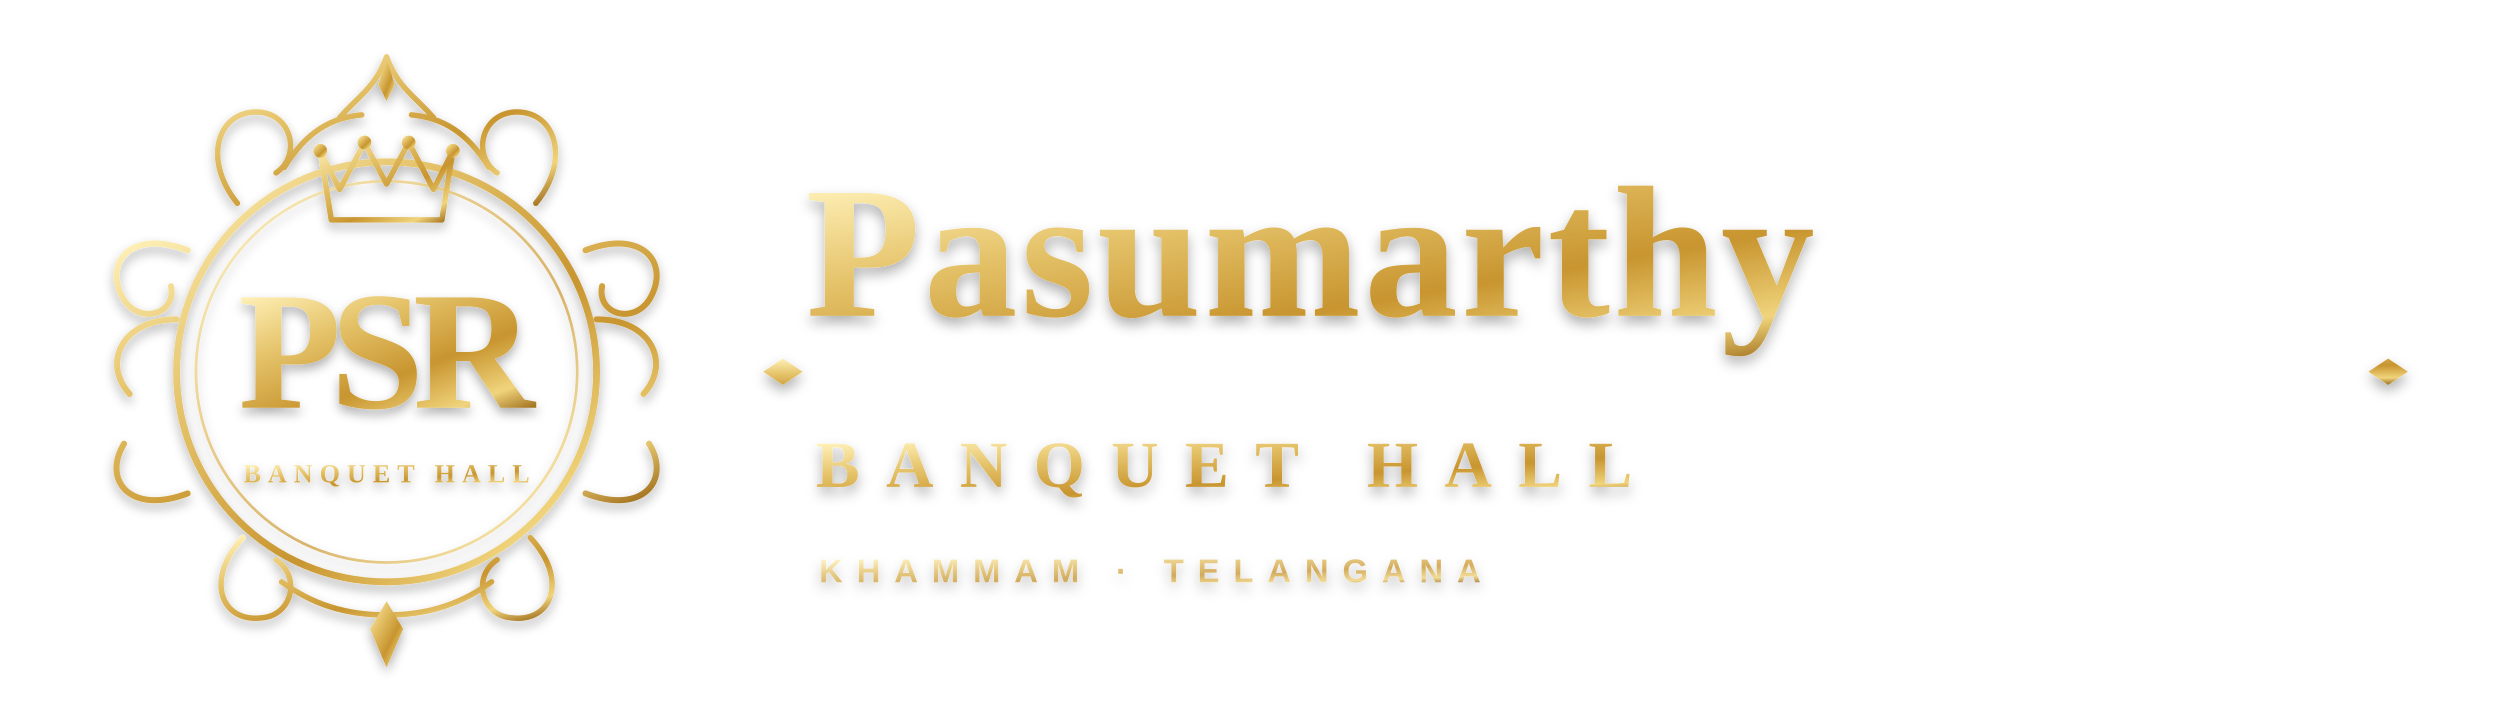
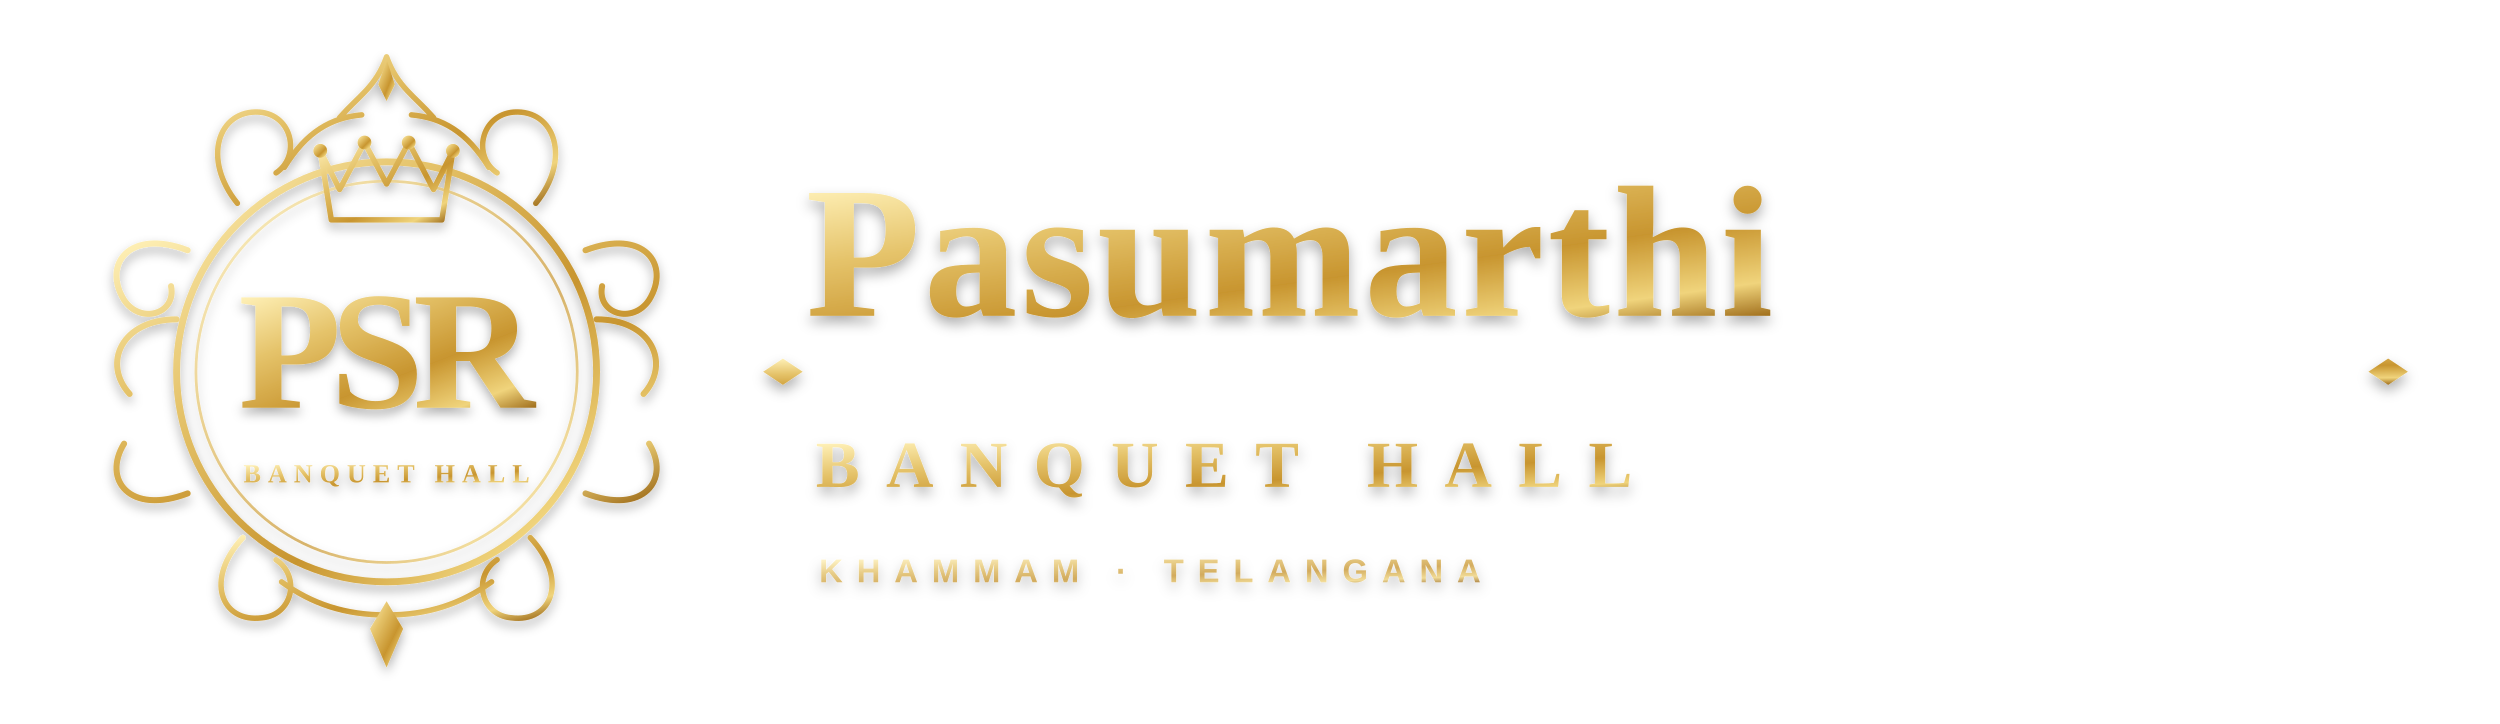
<svg xmlns="http://www.w3.org/2000/svg" viewBox="0 0 760 220" role="img" aria-labelledby="title desc">
  <defs>
    <linearGradient id="gold" x1="0" y1="0" x2="1" y2="1">
      <stop offset="0" stop-color="#FFF1B8" />
      <stop offset="0.3" stop-color="#E5C36A" />
      <stop offset="0.62" stop-color="#C8952F" />
      <stop offset="0.86" stop-color="#F0D47C" />
      <stop offset="1" stop-color="#9B6816" />
    </linearGradient>
    <filter id="shadow" x="-20%" y="-20%" width="140%" height="140%">
      <feDropShadow dx="0" dy="2" stdDeviation="2" flood-color="#000" flood-opacity=".32" />
    </filter>
  </defs>
  <g transform="translate(10 3) scale(.84)" fill="none" stroke="url(#gold)" stroke-linecap="round" stroke-linejoin="round" filter="url(#shadow)">
    <circle cx="128" cy="131" r="76" stroke-width="2.5" />
    <circle cx="128" cy="131" r="69" stroke-width="1" opacity=".7" />
    <path d="M104 51l7 14 9-17 8 15 8-15 9 17 7-14-4 25h-40zM109 76h38" stroke-width="2" />
    <circle cx="104" cy="51" r="2.5" fill="url(#gold)" stroke="none" />
    <circle cx="120" cy="48" r="2.5" fill="url(#gold)" stroke="none" />
    <circle cx="136" cy="48" r="2.5" fill="url(#gold)" stroke="none" />
    <circle cx="152" cy="51" r="2.5" fill="url(#gold)" stroke="none" />
    <path d="M74 70C61 54 67 36 82 37c12 1 15 16 6 22M182 70c13-16 7-34-8-33-12 1-15 16-6 22M91 57c8-13 17-18 28-19M165 57c-8-13-17-18-28-19M111 39c7-8 13-11 17-22 4 11 10 14 17 22" stroke-width="2" />
    <path d="M128 18l3 9-3 6-3-6z" fill="url(#gold)" stroke="none" />
    <path d="M56 87C35 79 25 92 33 105c6 9 19 5 17-5M52 112c-20 0-27 16-17 27M56 175c-21 8-31-5-23-18M200 87c21-8 31 5 23 18-6 9-19 5-17-5M204 112c20 0 27 16 17 27M200 175c21 8 31-5 23-18" stroke-width="2.2" />
    <path d="M76 191c-14 15-8 31 7 29 11-1 14-15 5-21M180 191c14 15 8 31-7 29-11-1-14-15-5-21M90 207c11 8 23 12 38 12s27-4 38-12" stroke-width="2" />
    <path d="M128 214l6 10-6 14-6-14z" fill="url(#gold)" stroke="none" />
    <text x="128" y="144" fill="url(#gold)" stroke="none" text-anchor="middle" font-family="Georgia, 'Times New Roman', serif" font-size="61" font-weight="600" letter-spacing="-4">PSR</text>
    <path d="M89 154h78" stroke-width=".8" />
    <text x="128" y="171" fill="url(#gold)" stroke="none" text-anchor="middle" font-family="Georgia, 'Times New Roman', serif" font-size="9.5" font-weight="700" letter-spacing="2.5">BANQUET HALL</text>
  </g>
  <g fill="url(#gold)" filter="url(#shadow)">
-     <text x="245" y="96" font-family="Georgia, 'Times New Roman', serif" font-size="57" font-weight="600" letter-spacing="1">Pasumarthy</text>
+     <text x="245" y="96" font-family="Georgia, 'Times New Roman', serif" font-size="57" font-weight="600" letter-spacing="1">Pasumarthi</text>
    <path d="M248 113h468" stroke="url(#gold)" stroke-width="1" opacity=".65" />
    <path d="M232 113l6-4 6 4-6 4zM720 113l6-4 6 4-6 4z" />
    <text x="248" y="148" font-family="Georgia, 'Times New Roman', serif" font-size="20" font-weight="700" letter-spacing="8">BANQUET HALL</text>
    <text x="249" y="177" font-family="Arial, Helvetica, sans-serif" font-size="10" font-weight="600" letter-spacing="4.2" opacity=".76">KHAMMAM · TELANGANA</text>
  </g>
</svg>
